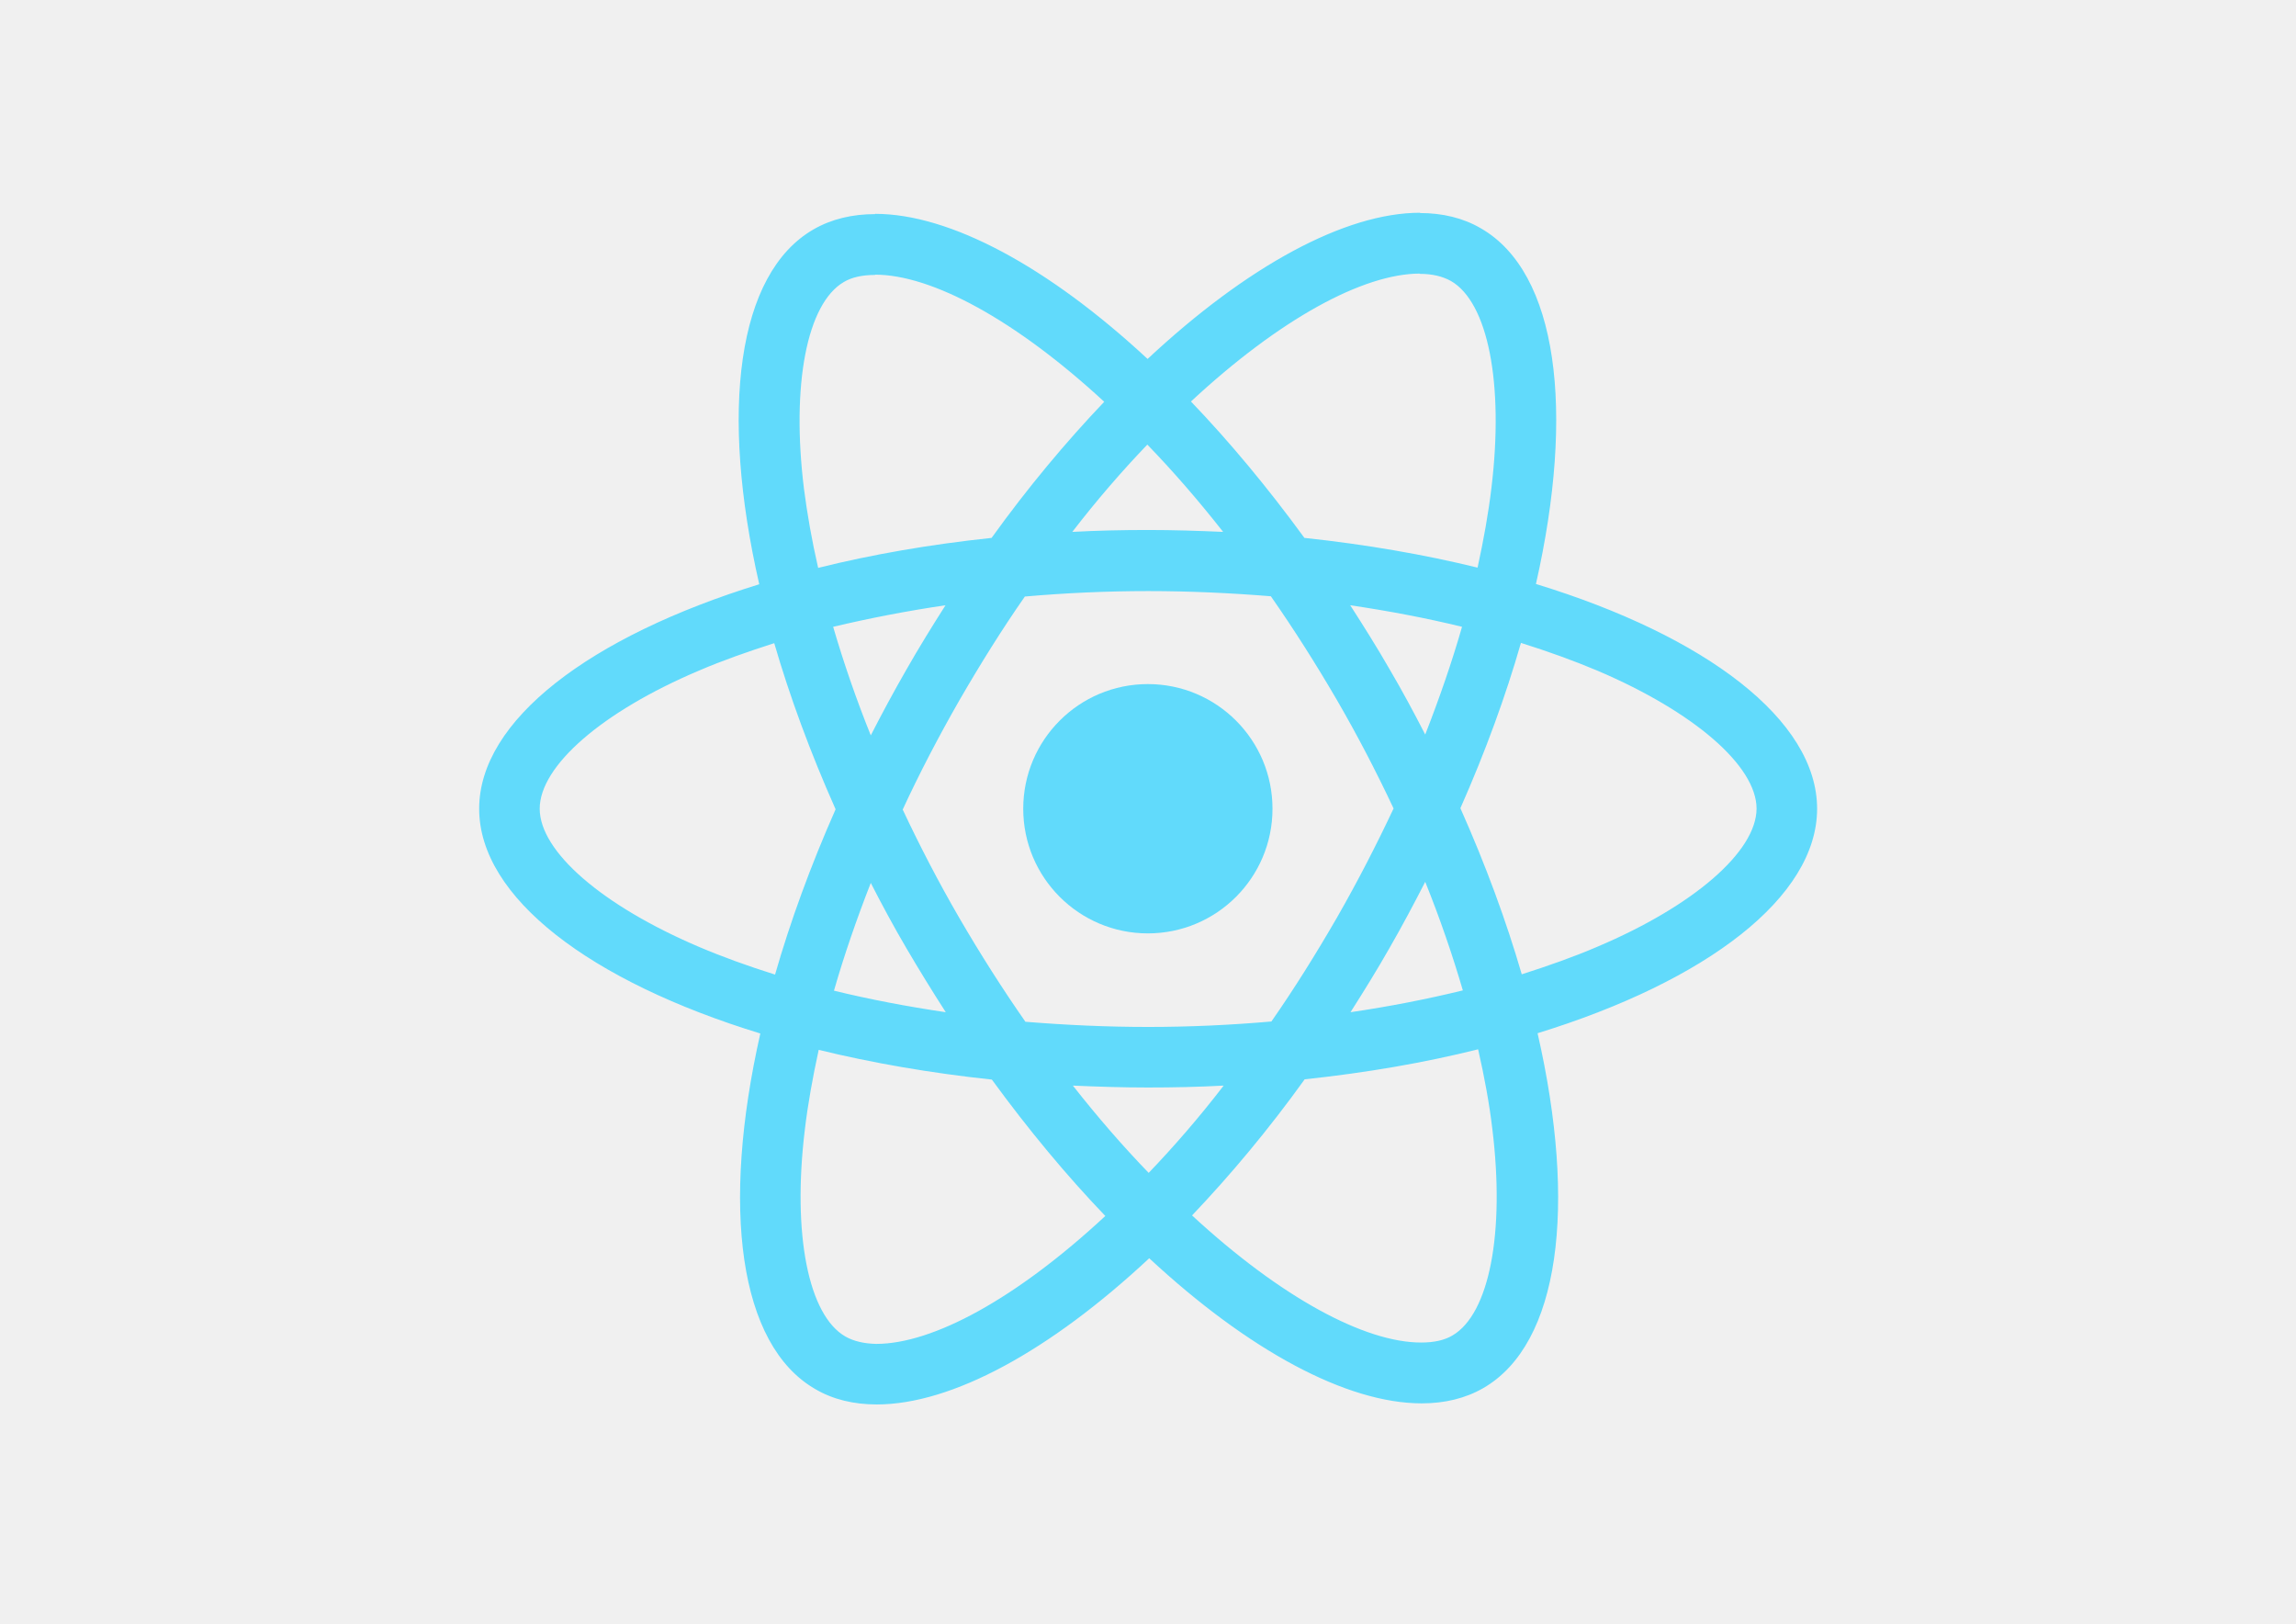
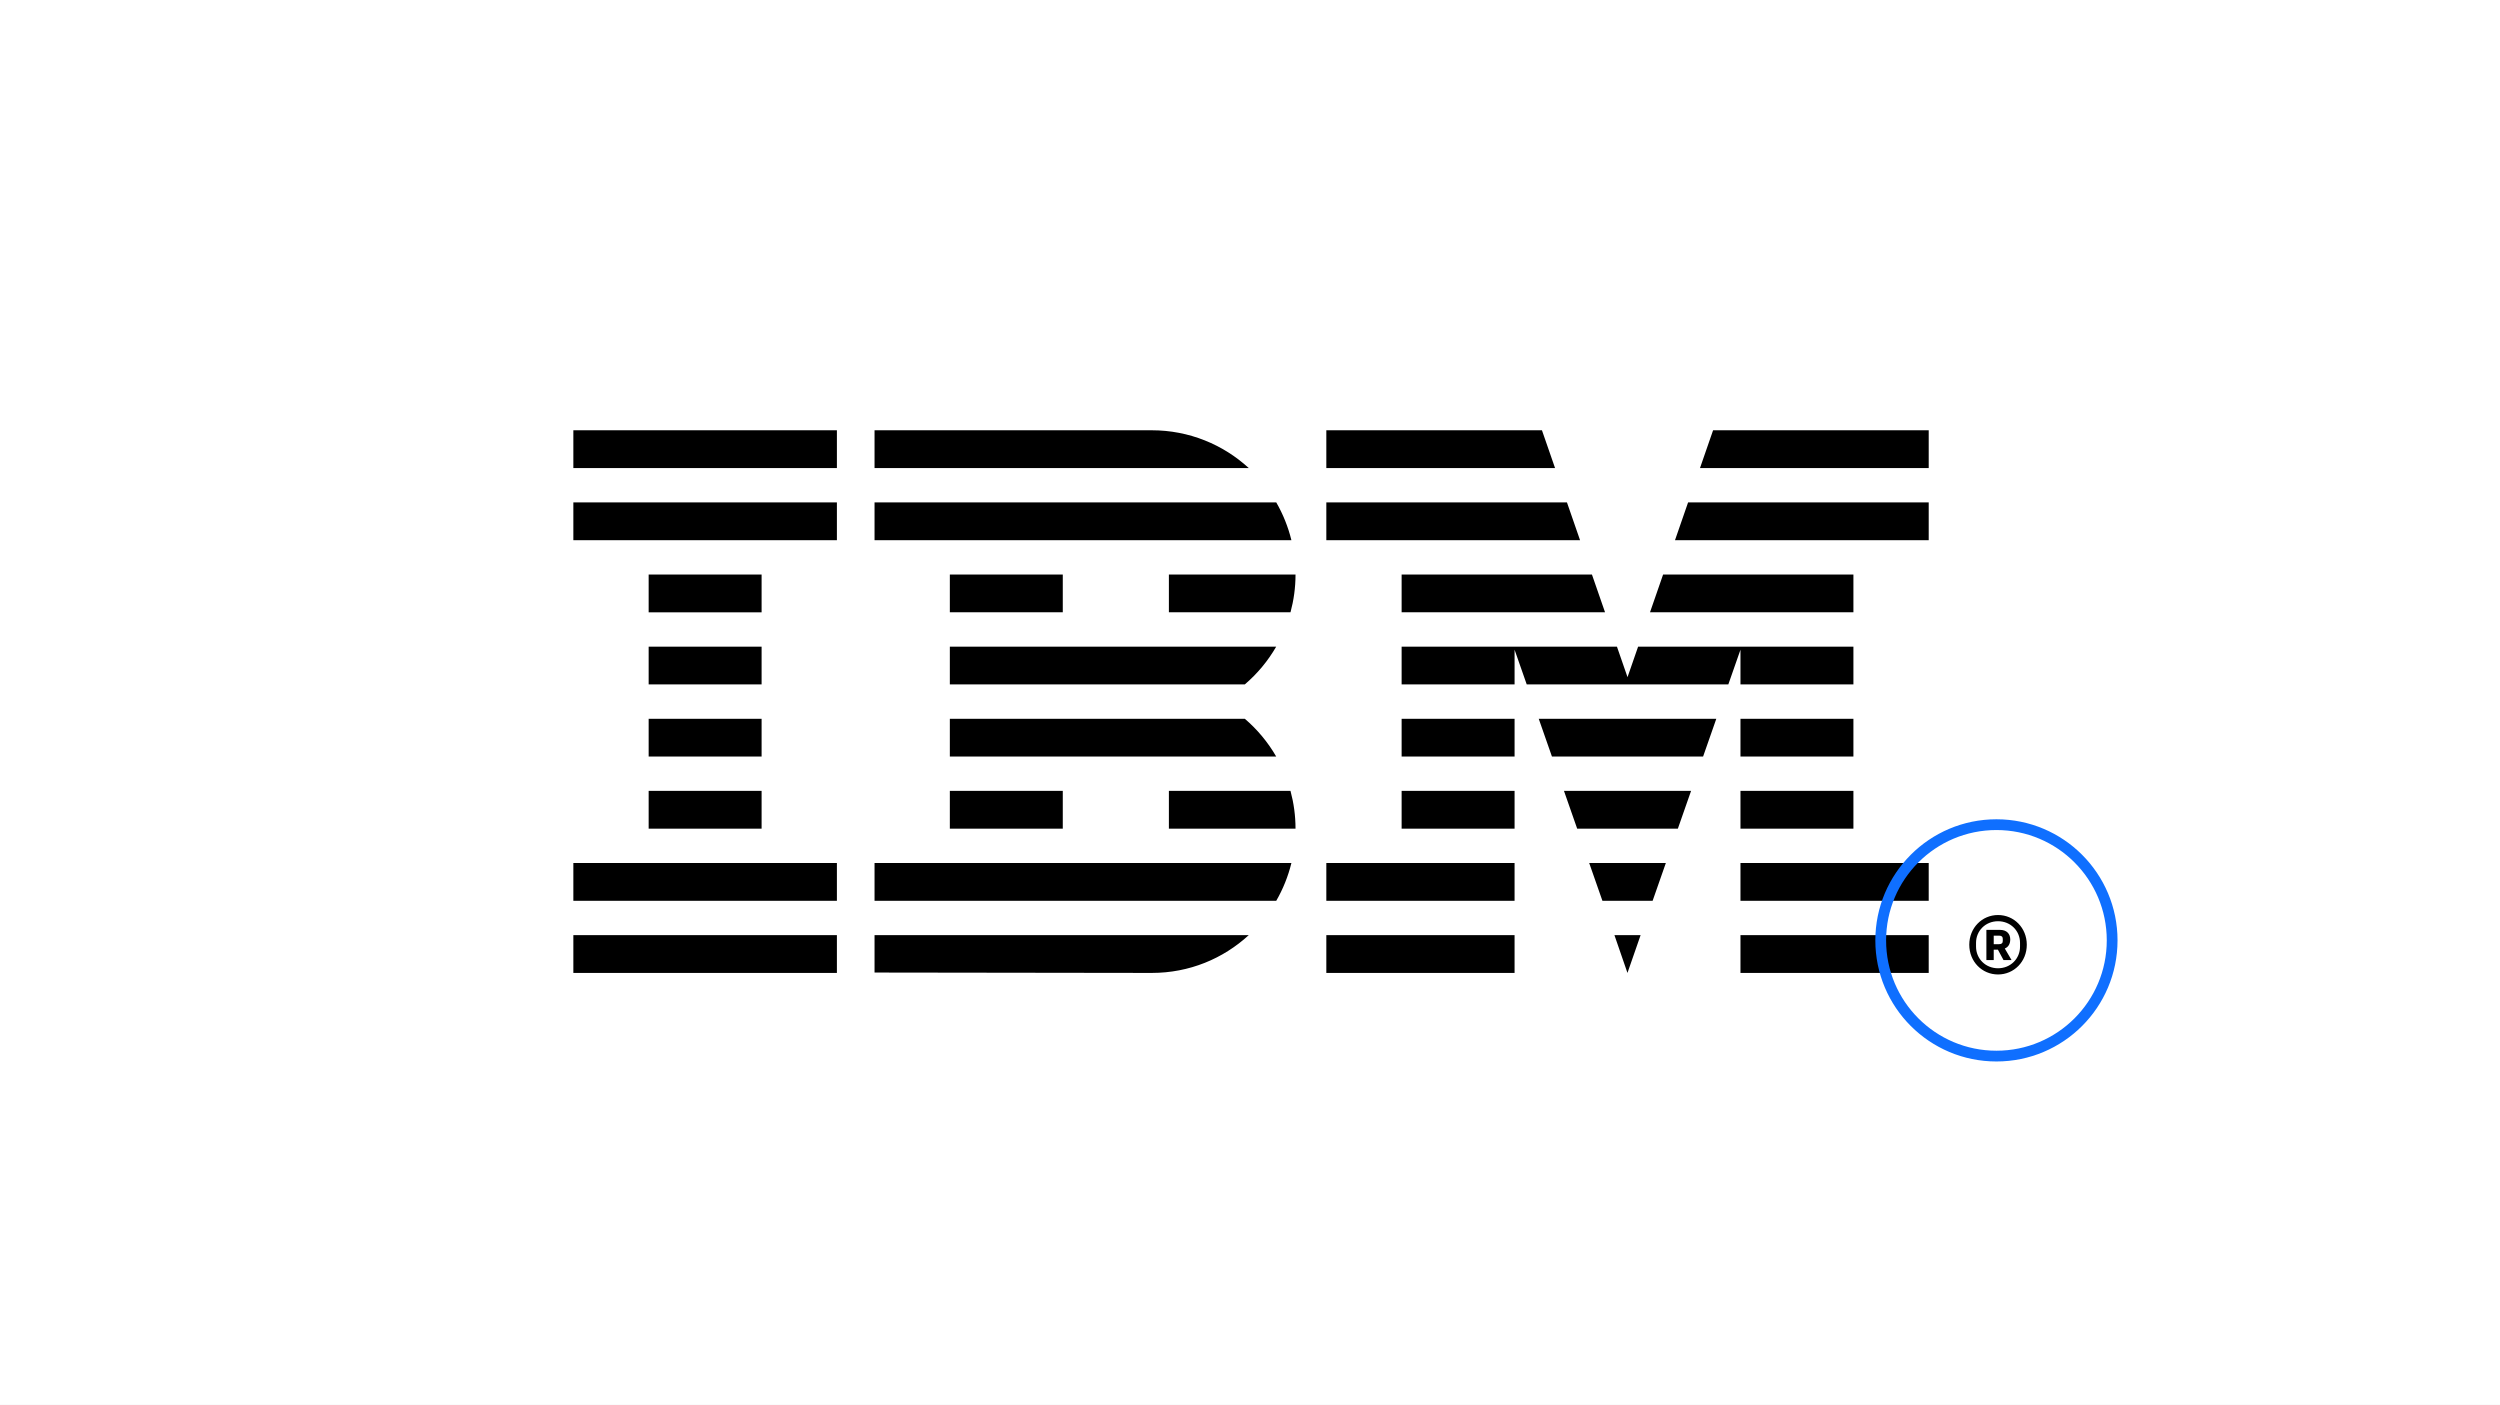
- <svg xmlns="http://www.w3.org/2000/svg" viewBox="0 0 841.9 595.3">
-   <g fill="#61DAFB">
-     <path d="M666.3 296.5c0-32.5-40.7-63.3-103.1-82.4 14.4-63.6 8-114.2-20.2-130.4-6.5-3.8-14.1-5.6-22.4-5.6v22.3c4.6 0 8.3.9 11.4 2.6 13.6 7.8 19.5 37.5 14.9 75.7-1.1 9.4-2.9 19.3-5.1 29.4-19.6-4.8-41-8.5-63.5-10.9-13.5-18.5-27.5-35.3-41.6-50 32.6-30.3 63.2-46.9 84-46.9V78c-27.5 0-63.5 19.6-99.9 53.6-36.4-33.8-72.4-53.2-99.9-53.2v22.3c20.7 0 51.4 16.5 84 46.6-14 14.7-28 31.4-41.3 49.9-22.6 2.4-44 6.1-63.6 11-2.3-10-4-19.7-5.2-29-4.7-38.2 1.1-67.9 14.6-75.8 3-1.8 6.9-2.6 11.5-2.6V78.5c-8.4 0-16 1.8-22.6 5.6-28.1 16.2-34.4 66.7-19.9 130.1-62.2 19.2-102.7 49.9-102.7 82.3 0 32.5 40.7 63.3 103.1 82.4-14.4 63.6-8 114.2 20.2 130.4 6.5 3.8 14.1 5.6 22.5 5.6 27.5 0 63.5-19.6 99.9-53.6 36.4 33.8 72.4 53.2 99.9 53.2 8.4 0 16-1.8 22.6-5.6 28.1-16.2 34.4-66.7 19.9-130.1 62-19.1 102.5-49.9 102.5-82.3zm-130.2-66.7c-3.7 12.9-8.3 26.2-13.5 39.5-4.1-8-8.4-16-13.1-24-4.6-8-9.5-15.8-14.4-23.4 14.2 2.1 27.9 4.7 41 7.9zm-45.8 106.5c-7.8 13.5-15.8 26.3-24.1 38.2-14.9 1.3-30 2-45.2 2-15.1 0-30.2-.7-45-1.9-8.3-11.9-16.4-24.6-24.2-38-7.6-13.1-14.5-26.4-20.8-39.8 6.2-13.4 13.2-26.8 20.7-39.9 7.8-13.5 15.8-26.3 24.1-38.2 14.9-1.3 30-2 45.2-2 15.1 0 30.2.7 45 1.9 8.3 11.9 16.4 24.6 24.2 38 7.6 13.1 14.5 26.4 20.8 39.8-6.3 13.4-13.2 26.8-20.7 39.9zm32.3-13c5.4 13.4 10 26.8 13.8 39.8-13.1 3.2-26.9 5.9-41.2 8 4.9-7.7 9.8-15.6 14.4-23.7 4.6-8 8.9-16.1 13-24.1zM421.2 430c-9.3-9.6-18.6-20.3-27.8-32 9 .4 18.2.7 27.5.7 9.4 0 18.7-.2 27.8-.7-9 11.7-18.3 22.4-27.5 32zm-74.4-58.9c-14.2-2.1-27.9-4.7-41-7.9 3.7-12.9 8.3-26.2 13.5-39.5 4.1 8 8.4 16 13.1 24 4.7 8 9.5 15.8 14.4 23.4zM420.7 163c9.3 9.6 18.6 20.3 27.8 32-9-.4-18.2-.7-27.5-.7-9.4 0-18.7.2-27.8.7 9-11.7 18.3-22.4 27.5-32zm-74 58.9c-4.9 7.7-9.8 15.6-14.4 23.7-4.6 8-8.9 16-13 24-5.4-13.4-10-26.8-13.8-39.8 13.1-3.1 26.9-5.8 41.2-7.9zm-90.5 125.2c-35.4-15.1-58.3-34.9-58.3-50.6 0-15.7 22.9-35.6 58.3-50.6 8.6-3.7 18-7 27.7-10.1 5.7 19.6 13.2 40 22.5 60.9-9.2 20.8-16.6 41.1-22.2 60.6-9.9-3.1-19.3-6.5-28-10.2zM310 490c-13.6-7.8-19.5-37.5-14.9-75.7 1.1-9.4 2.9-19.3 5.1-29.4 19.6 4.8 41 8.5 63.5 10.9 13.5 18.5 27.5 35.3 41.6 50-32.6 30.3-63.2 46.9-84 46.9-4.5-.1-8.3-1-11.3-2.7zm237.2-76.2c4.7 38.2-1.1 67.9-14.6 75.8-3 1.8-6.9 2.6-11.5 2.6-20.7 0-51.4-16.5-84-46.6 14-14.7 28-31.4 41.3-49.9 22.6-2.4 44-6.1 63.6-11 2.3 10.1 4.1 19.8 5.2 29.1zm38.5-66.7c-8.6 3.7-18 7-27.7 10.1-5.7-19.6-13.2-40-22.5-60.9 9.2-20.8 16.6-41.1 22.2-60.6 9.9 3.1 19.3 6.5 28.1 10.2 35.4 15.1 58.3 34.9 58.3 50.6-.1 15.7-23 35.6-58.4 50.6zM320.8 78.4z" />
-     <circle cx="420.9" cy="296.5" r="45.7" />
-     <path d="M520.5 78.1z" />
+ <svg xmlns="http://www.w3.org/2000/svg" width="929px" height="522px" viewBox="0 0 929 522" version="1.1">
+   <defs />
+   <g id="Desktop" stroke="none" stroke-width="1" fill="none" fill-rule="evenodd">
+     <g id="Icons-Copy-5" transform="translate(-352, -3946)">
+       <g id="Group-98" transform="translate(352, 3946)">
+         <rect id="Rectangle-12" fill="#FFFFFF" fill-rule="nonzero" x="0" y="0" width="929" height="522" />
+         <g id="Group-24" transform="translate(213, 159)">
+           <path d="M529.894,191.853 C530.75,191.853 531.23,191.476 531.23,190.674 L531.23,189.868 C531.23,189.065 530.75,188.689 529.894,188.689 L527.867,188.689 L527.867,191.853 L529.894,191.853 Z M527.867,197.751 L525.141,197.751 L525.141,186.545 L530.217,186.545 C532.728,186.545 534.008,188.045 534.008,190.086 C534.008,191.853 533.208,192.979 531.978,193.461 L534.489,197.751 L531.5,197.751 L529.417,193.887 L527.867,193.887 L527.867,197.751 Z M537.642,192.764 L537.642,191.37 C537.642,186.866 534.114,183.328 529.466,183.328 C524.819,183.328 521.294,186.866 521.294,191.37 L521.294,192.764 C521.294,197.266 524.819,200.806 529.466,200.806 C534.114,200.806 537.642,197.266 537.642,192.764 Z M518.783,192.064 C518.783,185.795 523.539,181.023 529.466,181.023 C535.397,181.023 540.156,185.795 540.156,192.064 C540.156,198.339 535.397,203.112 529.466,203.112 C523.539,203.112 518.783,198.339 518.783,192.064 Z M364.857,14.927 L359.989,0.89 L279.864,0.89 L279.864,14.927 L364.857,14.927 Z M374.145,41.729 L369.278,27.689 L279.864,27.689 L279.864,41.729 L374.145,41.729 Z M433.759,202.539 L503.709,202.539 L503.709,188.499 L433.759,188.499 L433.759,202.539 Z M433.759,175.734 L503.709,175.734 L503.709,161.697 L433.759,161.697 L433.759,175.734 Z M433.759,148.935 L475.728,148.935 L475.728,134.894 L433.759,134.894 L433.759,148.935 Z M433.759,122.133 L475.728,122.133 L475.728,108.095 L433.759,108.095 L433.759,122.133 Z M433.759,95.334 L475.728,95.334 L475.728,81.293 L395.721,81.293 L391.786,92.639 L387.855,81.293 L307.844,81.293 L307.844,95.334 L349.817,95.334 L349.817,82.432 L354.331,95.334 L429.245,95.334 L433.759,82.432 L433.759,95.334 Z M475.728,54.494 L405.009,54.494 L400.142,68.528 L475.728,68.528 L475.728,54.494 Z M307.844,122.133 L349.817,122.133 L349.817,108.095 L307.844,108.095 L307.844,122.133 Z M307.844,148.935 L349.817,148.935 L349.817,134.894 L307.844,134.894 L307.844,148.935 Z M279.864,175.734 L349.814,175.734 L349.814,161.697 L279.864,161.697 L279.864,175.734 Z M279.864,202.539 L349.814,202.539 L349.814,188.499 L279.864,188.499 L279.864,202.539 Z M423.583,0.89 L418.719,14.927 L503.709,14.927 L503.709,0.89 L423.583,0.89 Z M409.43,41.729 L503.709,41.729 L503.709,27.689 L414.295,27.689 L409.43,41.729 Z M307.844,68.528 L383.434,68.528 L378.566,54.494 L307.844,54.494 L307.844,68.528 Z M363.703,122.133 L419.869,122.133 L424.78,108.095 L358.792,108.095 L363.703,122.133 Z M373.082,148.935 L410.491,148.935 L415.402,134.894 L368.171,134.894 L373.082,148.935 Z M382.457,175.734 L401.115,175.734 L406.026,161.7 L377.546,161.7 L382.457,175.734 Z M391.764,202.539 L396.648,188.499 L386.925,188.499 L391.764,202.539 Z M111.98,202.399 L215.001,202.539 C228.99,202.539 241.537,197.219 251.037,188.499 L111.98,188.499 L111.98,202.399 Z M221.36,134.894 L221.36,148.935 L268.417,148.935 C268.417,144.075 267.754,139.374 266.548,134.894 L221.36,134.894 Z M139.961,148.935 L181.93,148.935 L181.93,134.894 L139.961,134.894 L139.961,148.935 Z M221.36,68.528 L266.548,68.528 C267.754,64.054 268.417,59.35 268.417,54.494 L221.36,54.494 L221.36,68.528 Z M139.961,68.528 L181.93,68.528 L181.93,54.491 L139.961,54.491 L139.961,68.528 Z M215.001,0.89 L111.98,0.89 L111.98,14.927 L251.037,14.927 C241.537,6.21 228.888,0.89 215.001,0.89 Z M261.255,27.689 L111.98,27.689 L111.98,41.729 L266.883,41.729 C265.664,36.739 263.751,32.026 261.255,27.689 Z M139.961,81.293 L139.961,95.334 L249.567,95.334 C254.215,91.367 258.164,86.619 261.24,81.293 L139.961,81.293 Z M249.567,108.095 L139.961,108.095 L139.961,122.133 L261.24,122.133 C258.164,116.806 254.215,112.059 249.567,108.095 Z M111.98,175.734 L261.255,175.734 C263.751,171.403 265.664,166.69 266.883,161.7 L111.98,161.7 L111.98,175.734 Z M0.057,14.927 L97.991,14.927 L97.991,0.89 L0.057,0.89 L0.057,14.927 Z M0.057,41.729 L97.991,41.729 L97.991,27.689 L0.057,27.689 L0.057,41.729 Z M28.041,68.531 L70.011,68.531 L70.011,54.494 L28.041,54.494 L28.041,68.531 Z M28.041,95.334 L70.011,95.334 L70.011,81.293 L28.041,81.293 L28.041,95.334 Z M28.041,122.133 L70.011,122.133 L70.011,108.095 L28.041,108.095 L28.041,122.133 Z M28.041,148.935 L70.011,148.935 L70.011,134.894 L28.041,134.894 L28.041,148.935 Z M0.057,175.734 L97.991,175.734 L97.991,161.697 L0.057,161.697 L0.057,175.734 Z M0.057,202.539 L97.991,202.539 L97.991,188.499 L0.057,188.499 L0.057,202.539 Z" id="Fill-6" fill="#000000" />
+           <circle id="Oval-3-Copy-3" stroke="#0F6FFF" stroke-width="4" fill-rule="nonzero" cx="528.875" cy="190.444" r="43" />
+         </g>
+       </g>
+     </g>
  </g>
</svg>
